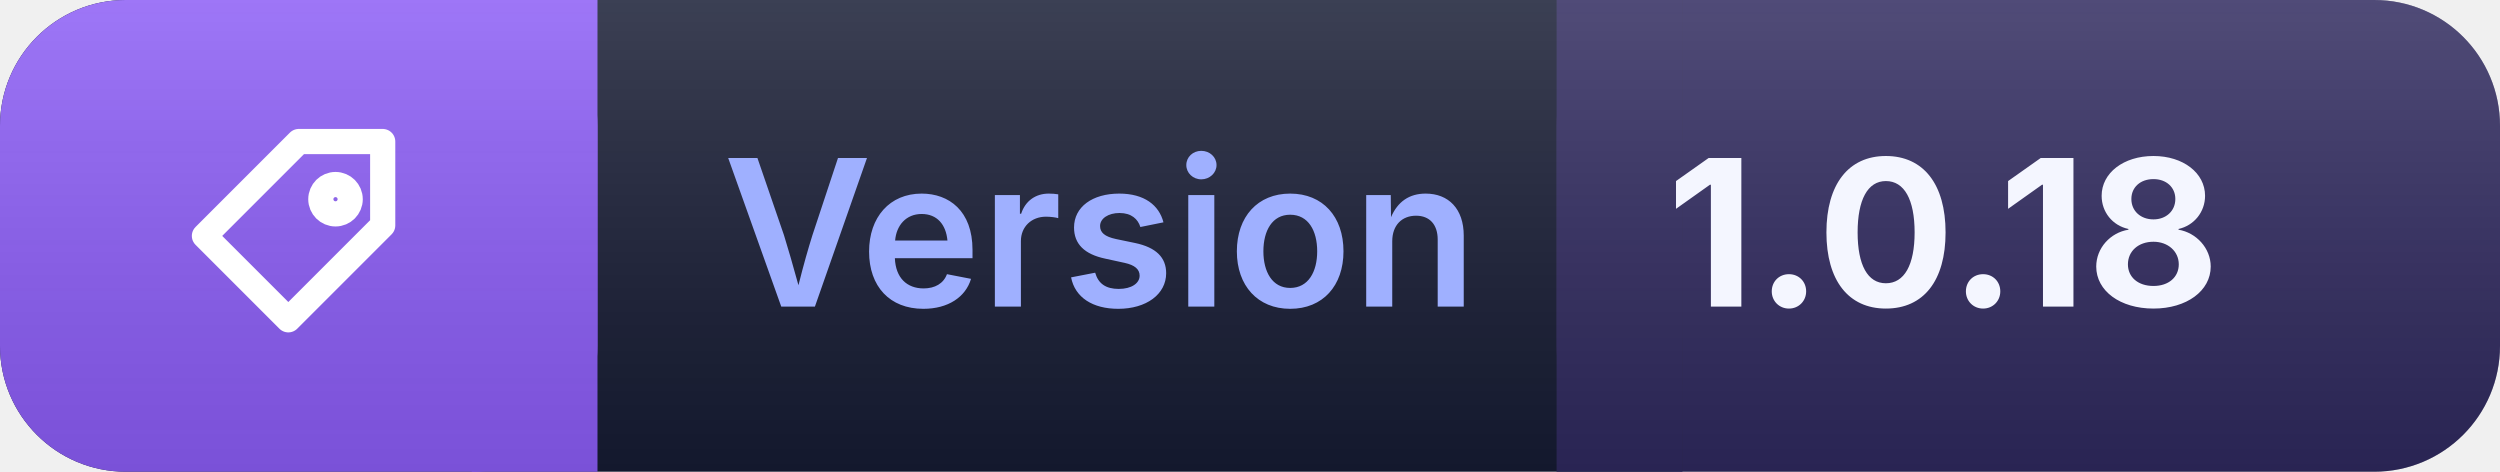
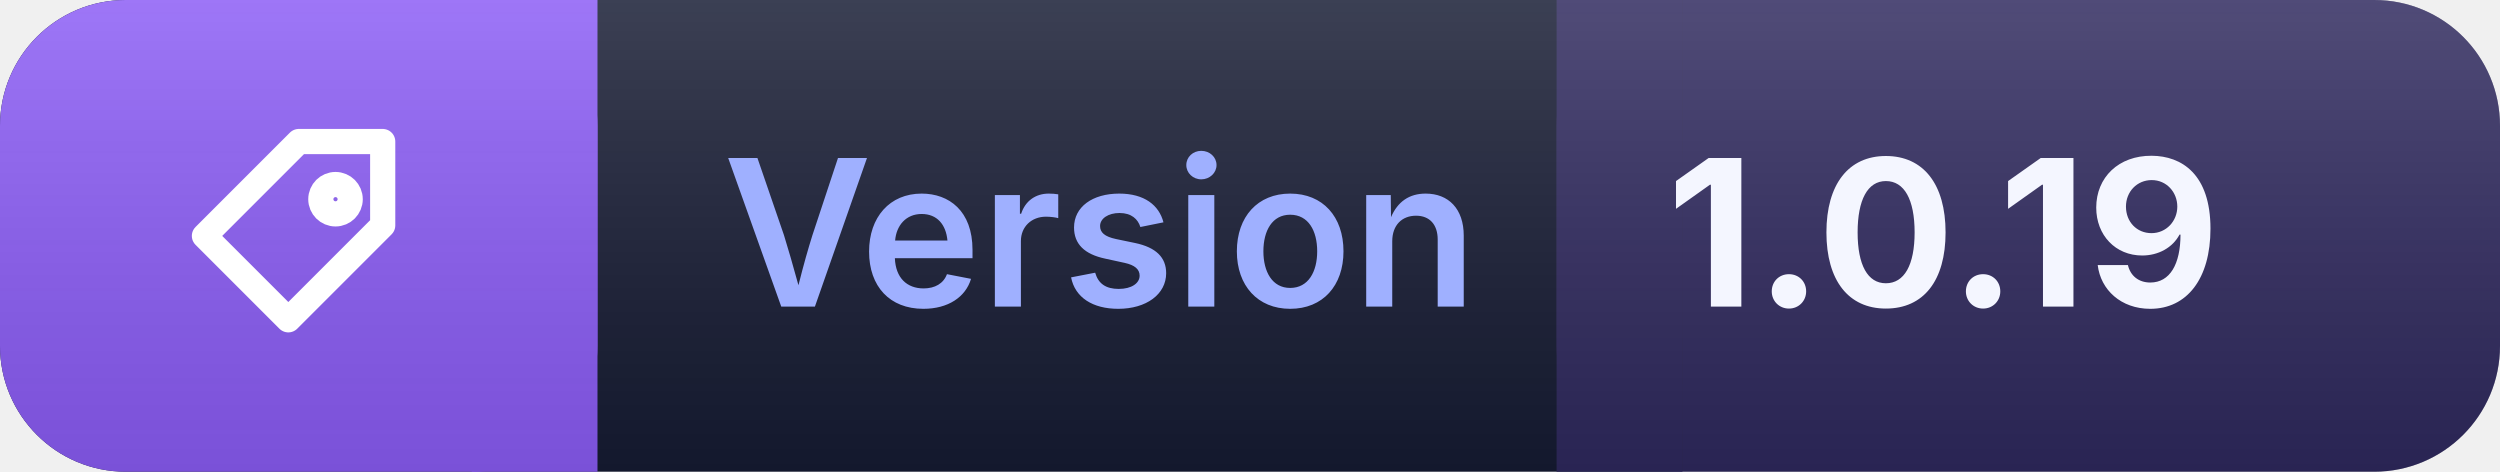
- <svg xmlns="http://www.w3.org/2000/svg" width="159" height="30" viewBox="0 0 159 30" role="img" aria-label="Version: 1.0.18">
+ <svg xmlns="http://www.w3.org/2000/svg" width="159" height="30" viewBox="0 0 159 30" role="img" aria-label="Version: 1.0.19">
  <defs>
    <linearGradient id="s" x2="0" y2="1">
      <stop offset="0" stop-color="#fff" stop-opacity=".16" />
      <stop offset="1" stop-opacity=".12" />
    </linearGradient>
  </defs>
  <rect width="159" height="30" rx="8" fill="#161b33" />
  <rect x="99" width="60" height="30" rx="8" fill="#8b5cf6" fill-opacity=".22" />
  <rect x="99" width="8" height="30" fill="#161b33" />
  <rect x="99" width="8" height="30" fill="#8b5cf6" fill-opacity=".22" />
  <rect width="38" height="30" rx="8" fill="#8b5cf6" />
  <rect x="30" width="8" height="30" fill="#8b5cf6" />
  <rect width="159" height="30" rx="8" fill="url(#s)" />
  <g transform="translate(11.0,7) scale(.667)" fill="none" stroke="#ffffff" stroke-width="2.4" stroke-linecap="round" stroke-linejoin="round">
    <path d="M3 12l9-9h8v8l-9 9z" />
    <circle cx="15.5" cy="8.5" r="1.4" />
  </g>
  <text x="46" y="19.5" font-family="Inter,Segoe UI,Helvetica,Arial,sans-serif" font-size="13" font-weight="600" fill="#9fb0ff">Version</text>
-   <text x="106" y="19.5" font-family="Inter,Segoe UI,Helvetica,Arial,sans-serif" font-size="13" font-weight="700" fill="#f4f6ff">1.0.18</text>
+   <text x="106" y="19.5" font-family="Inter,Segoe UI,Helvetica,Arial,sans-serif" font-size="13" font-weight="700" fill="#f4f6ff">1.0.19</text>
</svg>
